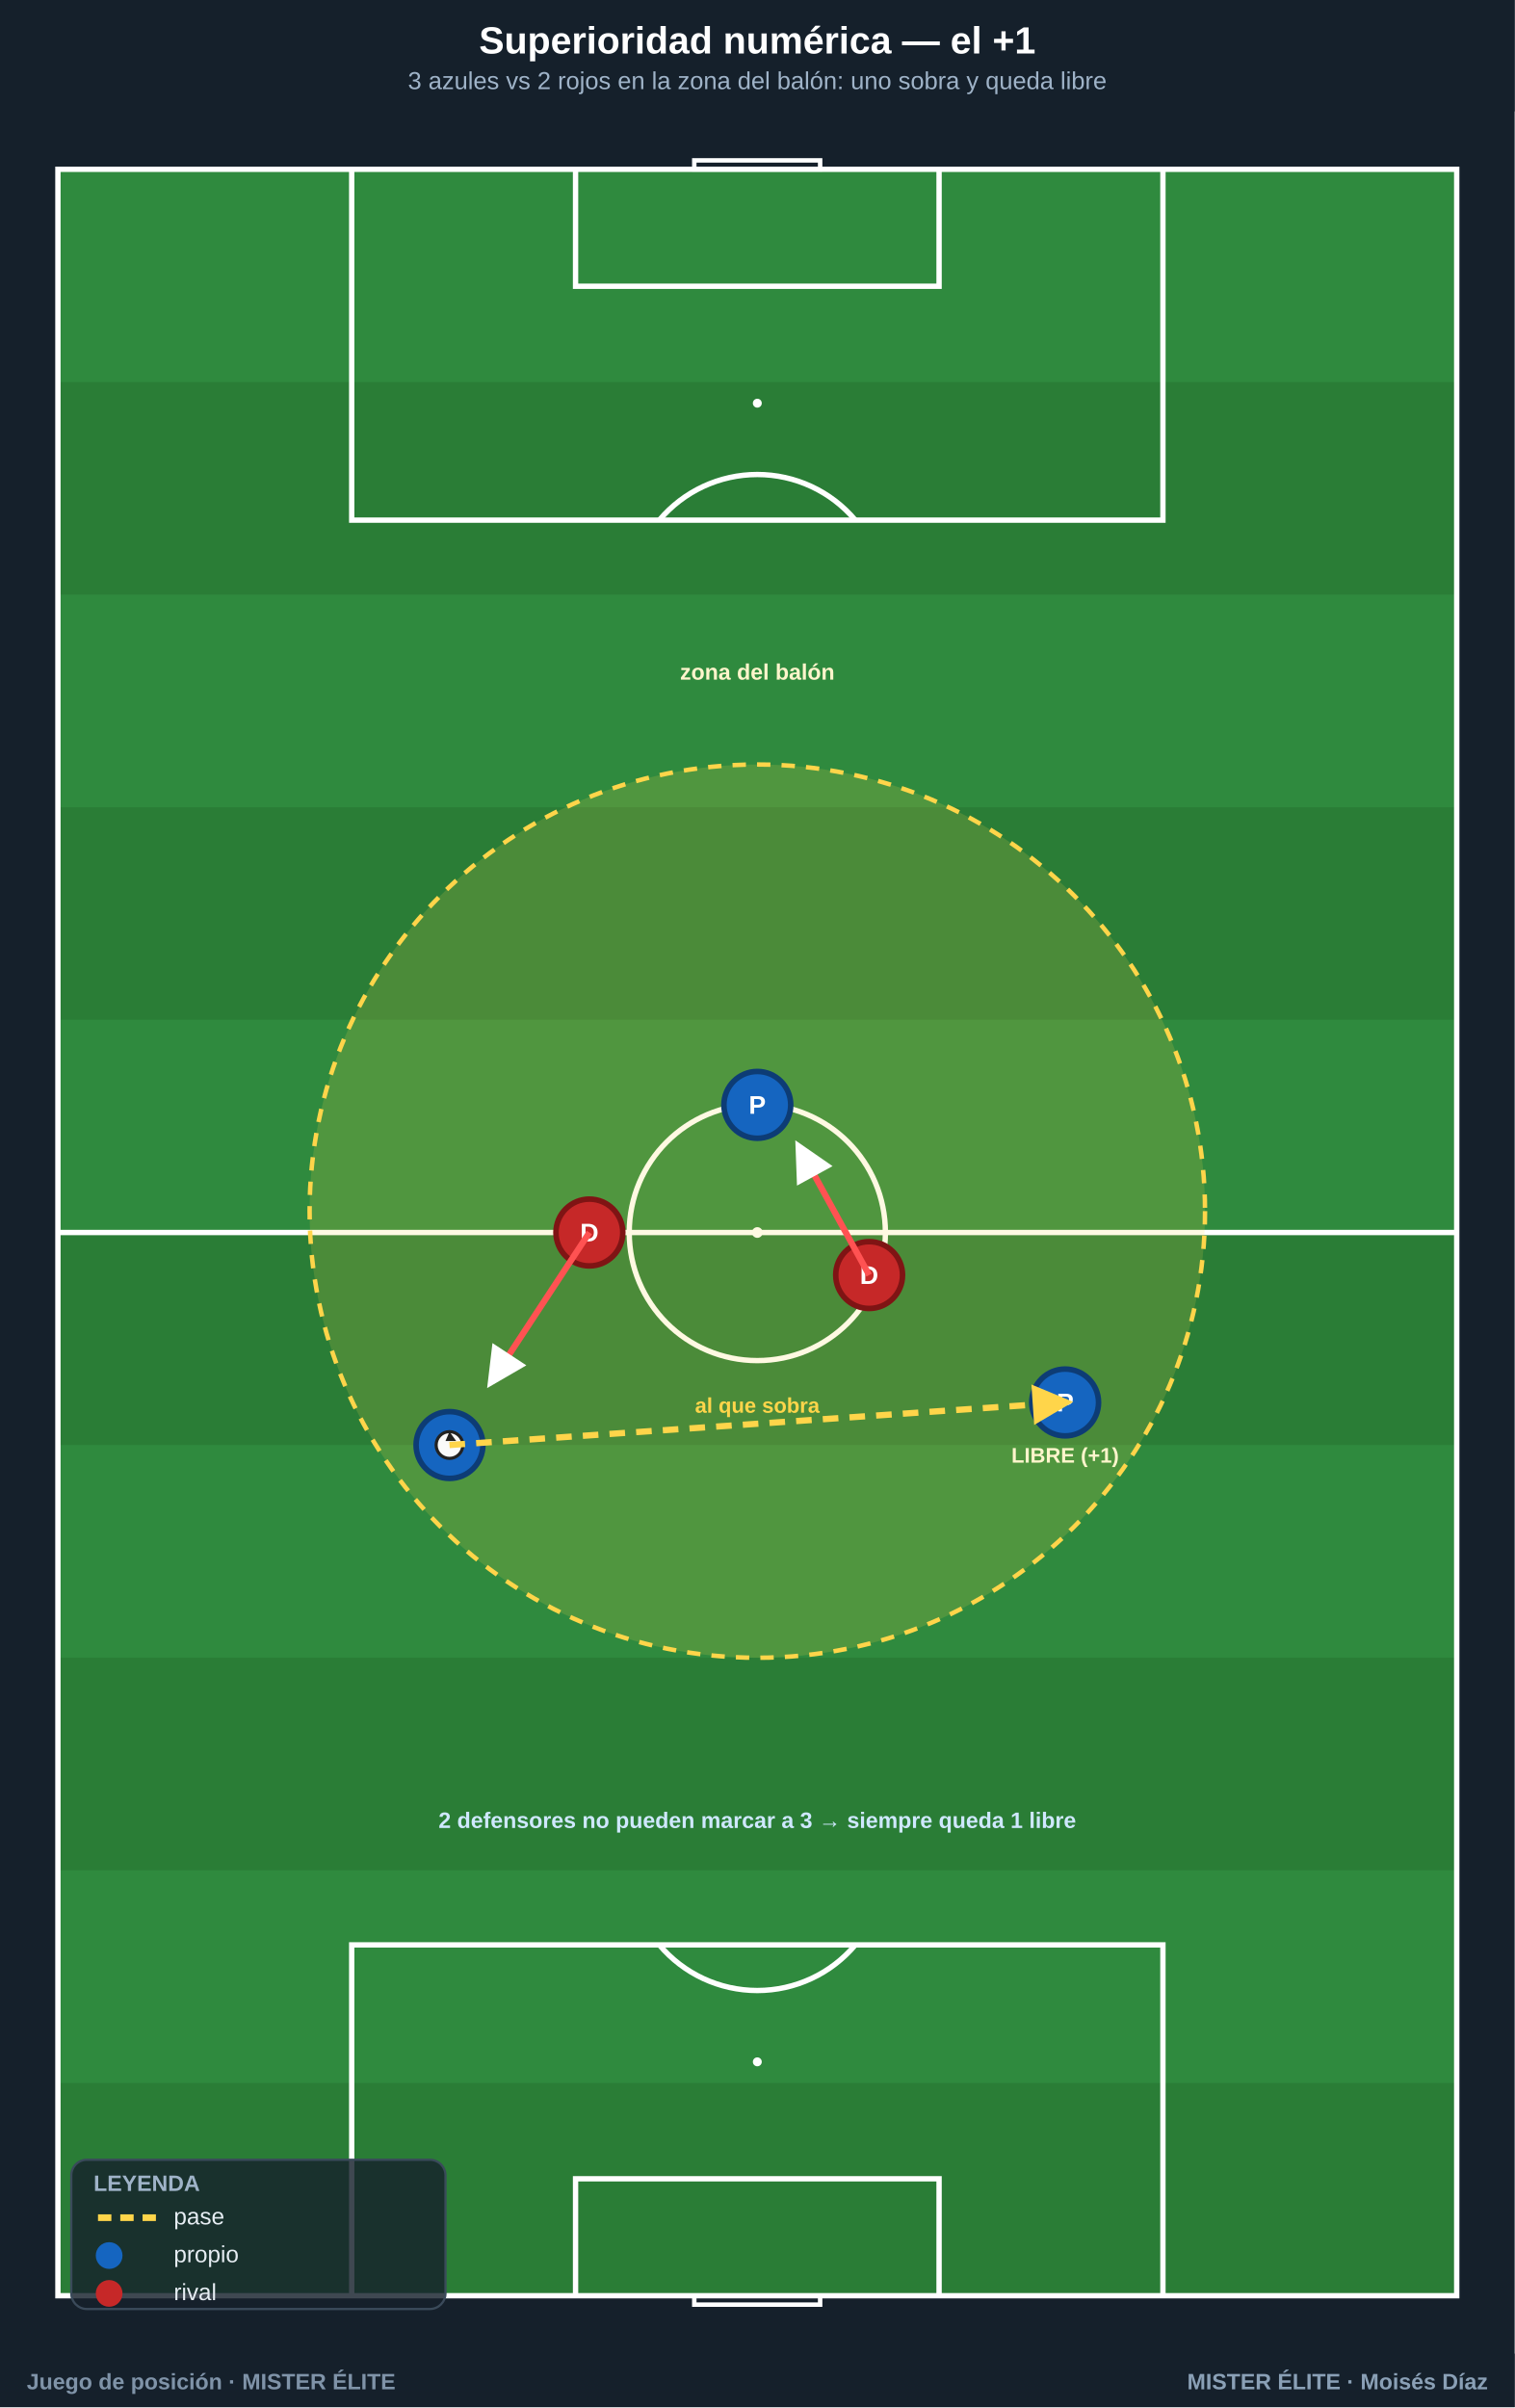
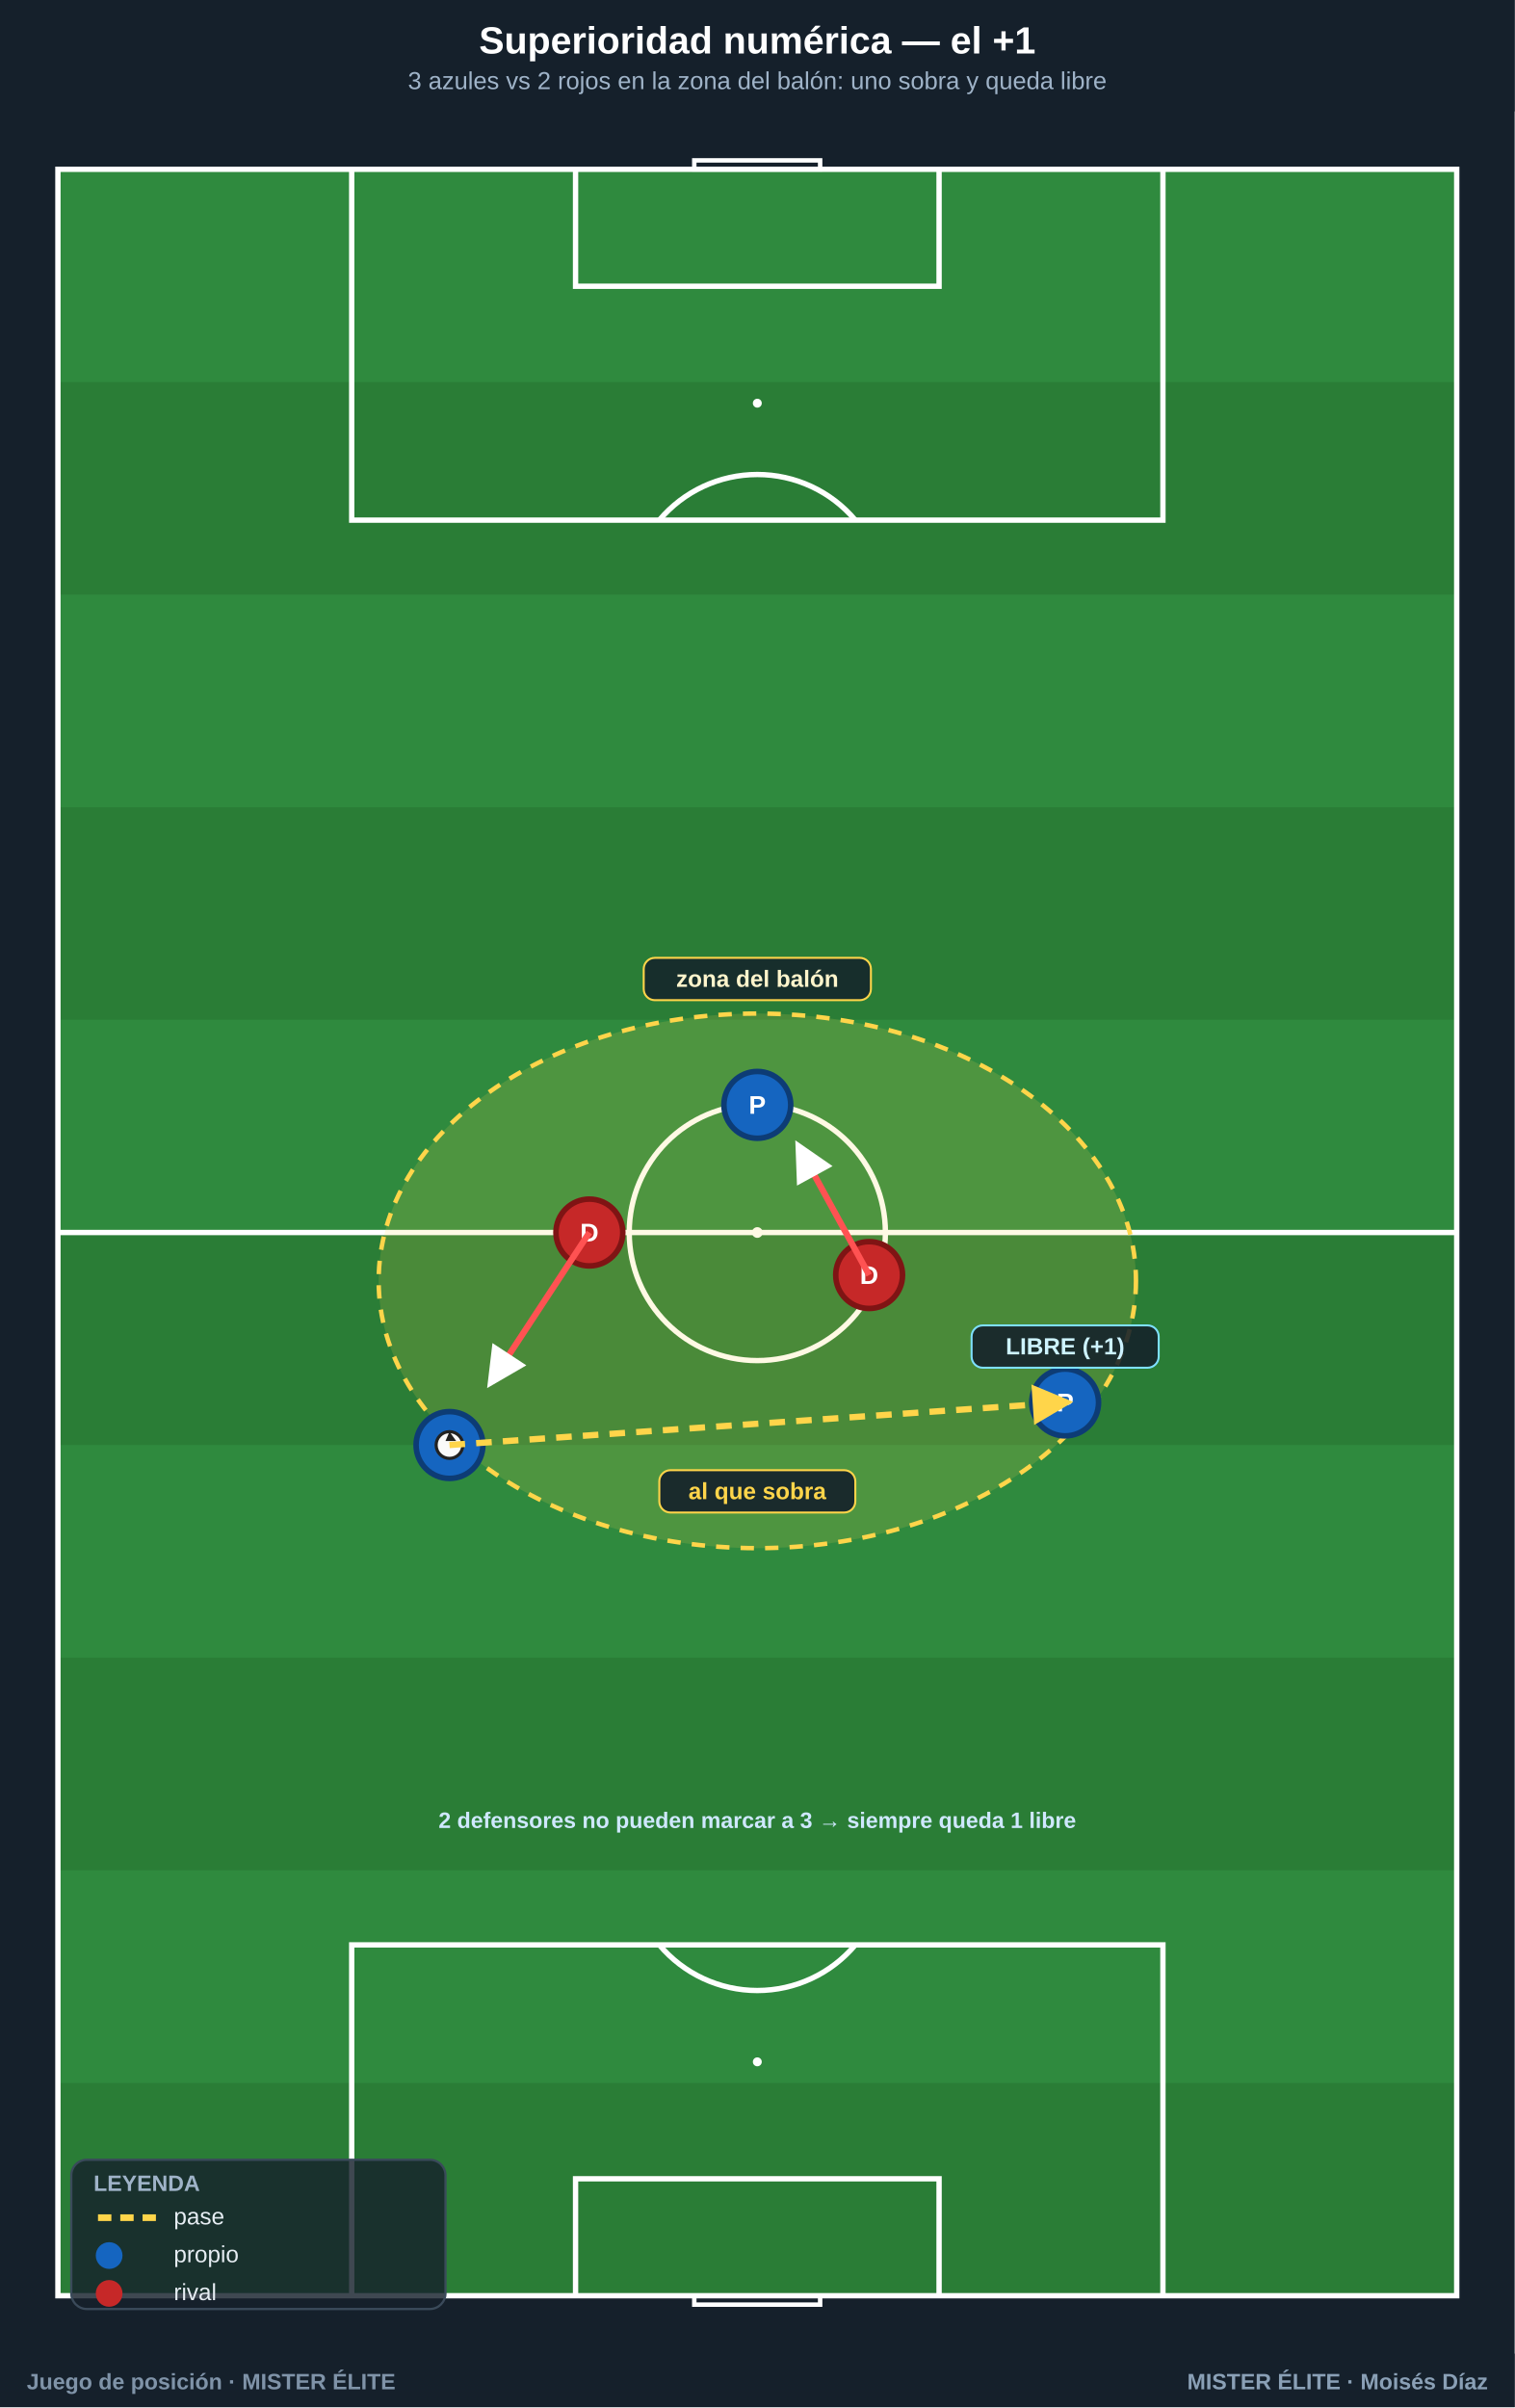
<svg xmlns="http://www.w3.org/2000/svg" viewBox="0 0 680 1081" width="680" height="1081" font-family="Segoe UI,Arial,sans-serif">
  <defs>
    <linearGradient id="sky" x1="0" y1="0" x2="0" y2="1">
      <stop offset="0" stop-color="#2f8a3e" />
      <stop offset="1" stop-color="#2b8139" />
    </linearGradient>
    <marker id="ah_pass" viewBox="0 0 10 10" refX="8" refY="5" markerWidth="6.5" markerHeight="6.5" orient="auto-start-reverse">
      <path d="M0,0 L10,5 L0,10 z" fill="#ffd54a" />
    </marker>
    <marker id="ah_run" viewBox="0 0 10 10" refX="8" refY="5" markerWidth="6.5" markerHeight="6.5" orient="auto-start-reverse">
      <path d="M0,0 L10,5 L0,10 z" fill="#ffffff" />
    </marker>
    <marker id="ah_drive" viewBox="0 0 10 10" refX="8" refY="5" markerWidth="6.5" markerHeight="6.5" orient="auto-start-reverse">
      <path d="M0,0 L10,5 L0,10 z" fill="#7ee0ff" />
    </marker>
    <marker id="ah_white" viewBox="0 0 10 10" refX="8" refY="5" markerWidth="6.5" markerHeight="6.5" orient="auto-start-reverse">
      <path d="M0,0 L10,5 L0,10 z" fill="#ffffff" />
    </marker>
  </defs>
  <rect x="0.0" y="0.0" width="680.0" height="1080.6" fill="#15202b" />
  <rect x="26.0" y="76.0" width="628.0" height="96.0" fill="#2f8a3e" />
  <rect x="26.0" y="171.5" width="628.0" height="96.0" fill="#2a7d36" />
  <rect x="26.0" y="266.9" width="628.0" height="96.0" fill="#2f8a3e" />
  <rect x="26.0" y="362.4" width="628.0" height="96.0" fill="#2a7d36" />
  <rect x="26.0" y="457.8" width="628.0" height="96.0" fill="#2f8a3e" />
  <rect x="26.0" y="553.3" width="628.0" height="96.0" fill="#2a7d36" />
  <rect x="26.0" y="648.7" width="628.0" height="96.0" fill="#2f8a3e" />
  <rect x="26.0" y="744.2" width="628.0" height="96.0" fill="#2a7d36" />
  <rect x="26.0" y="839.6" width="628.0" height="96.0" fill="#2f8a3e" />
  <rect x="26.0" y="935.1" width="628.0" height="96.0" fill="#2a7d36" />
  <rect x="26.0" y="76.0" width="628.0" height="954.6" fill="none" stroke="#ffffff" stroke-width="2.4" />
  <line x1="26.0" y1="553.3" x2="654.0" y2="553.3" stroke="#ffffff" stroke-width="2.4" opacity="1" />
  <circle cx="340.0" cy="553.3" r="57.5" fill="none" stroke="#ffffff" stroke-width="2.4" />
  <circle cx="340.0" cy="553.3" r="2.4" fill="#ffffff" />
  <path d="M157.9,76.0 L157.9,233.5 L522.1,233.5 L522.1,76.0" fill="none" stroke="#ffffff" stroke-width="2.4" />
  <path d="M258.4,76.0 L258.4,128.5 L421.6,128.5 L421.6,76.0" fill="none" stroke="#ffffff" stroke-width="2.4" />
  <circle cx="340.0" cy="181.0" r="2.0" fill="#ffffff" />
  <rect x="311.7" y="72.0" width="56.5" height="4" fill="none" stroke="#ffffff" stroke-width="2" />
  <path d="M296.0,233.5 A57.5,57.5 0 0 1 384.0,233.5" fill="none" stroke="#ffffff" stroke-width="2.4" />
  <path d="M157.9,1030.6 L157.9,873.1 L522.1,873.1 L522.1,1030.6" fill="none" stroke="#ffffff" stroke-width="2.4" />
  <path d="M258.4,1030.6 L258.4,978.1 L421.6,978.1 L421.6,1030.6" fill="none" stroke="#ffffff" stroke-width="2.4" />
  <circle cx="340.0" cy="925.6" r="2.0" fill="#ffffff" />
  <rect x="311.7" y="1030.6" width="56.5" height="4" fill="none" stroke="#ffffff" stroke-width="2" />
  <path d="M296.0,873.1 A57.5,57.5 0 0 0 384.0,873.1" fill="none" stroke="#ffffff" stroke-width="2.4" />
  <rect x="0.0" y="0.0" width="680.0" height="50.0" fill="#15202b" />
  <text x="340.0" y="24.0" font-family="Segoe UI,Arial,sans-serif" font-size="17" font-weight="800" fill="#ffffff" text-anchor="middle">Superioridad numérica — el +1</text>
  <text x="340.0" y="40.0" font-family="Segoe UI,Arial,sans-serif" font-size="11" font-weight="500" fill="#9fb3c8" text-anchor="middle">3 azules vs 2 rojos en la zona del balón: uno sobra y queda libre</text>
  <rect x="0.0" y="1056.6" width="680.0" height="24.0" fill="#15202b" />
  <text x="668.0" y="1072.6" font-family="Segoe UI,Arial,sans-serif" font-size="10" font-weight="700" fill="#8aa0b6" text-anchor="end">MISTER ÉLITE · Moisés Díaz</text>
  <text x="12.0" y="1072.6" font-family="Segoe UI,Arial,sans-serif" font-size="10" font-weight="600" fill="#7f93a8" text-anchor="start">Juego de posición · MISTER ÉLITE</text>
-   <ellipse cx="340.0" cy="543.7" rx="201.0" ry="200.5" fill="#ffd54a" fill-opacity="0.16" stroke="#ffd54a" stroke-width="2" stroke-dasharray="6 5" />
-   <text x="340.0" y="305.1" font-family="Segoe UI,Arial,sans-serif" font-size="10" font-weight="600" fill="#fff5cc" text-anchor="middle">zona del balón</text>
+   <ellipse cx="340.0" cy="575.0" rx="170.0" ry="120.0" fill="#ffd54a" fill-opacity="0.15" stroke="#ffd54a" stroke-width="2" stroke-dasharray="6 5" />
+   <rect x="289.0" y="430.0" width="102" height="19" rx="5" fill="#15202b" fill-opacity="0.85" stroke="#ffd54a" stroke-width="0.9" />
+   <text x="340.0" y="443.0" font-family="Segoe UI,Arial,sans-serif" font-size="10.5" font-weight="700" fill="#fff5cc" text-anchor="middle">zona del balón</text>
  <g>
    <circle cx="201.8" cy="648.7" r="15" fill="#1565c0" stroke="#0d3c75" stroke-width="2.5" />
    <text x="201.8" y="652.7" font-family="Segoe UI,Arial" font-size="11.5" font-weight="800" fill="#fff" text-anchor="middle">P</text>
  </g>
  <circle cx="201.8" cy="648.7" r="6.0" fill="#fafafa" stroke="#222" stroke-width="1.4" />
  <path d="M201.8,642.7 l3.0,4.2 l-4.8,0 z" fill="#222" />
  <g>
    <circle cx="340.0" cy="496.0" r="15" fill="#1565c0" stroke="#0d3c75" stroke-width="2.5" />
    <text x="340.0" y="500.0" font-family="Segoe UI,Arial" font-size="11.5" font-weight="800" fill="#fff" text-anchor="middle">P</text>
  </g>
  <g>
    <circle cx="478.2" cy="629.6" r="15" fill="#1565c0" stroke="#0d3c75" stroke-width="2.5" />
    <text x="478.2" y="633.6" font-family="Segoe UI,Arial" font-size="11.5" font-weight="800" fill="#fff" text-anchor="middle">P</text>
  </g>
-   <text x="478.2" y="656.6" font-family="Segoe UI,Arial,sans-serif" font-size="9.5" font-weight="600" fill="#fff5cc" text-anchor="middle">LIBRE (+1)</text>
+   <rect x="436.2" y="595.0" width="84" height="19" rx="5" fill="#15202b" fill-opacity="0.88" stroke="#7ee0ff" stroke-width="0.9" />
+   <text x="478.2" y="608.0" font-family="Segoe UI,Arial,sans-serif" font-size="10.5" font-weight="700" fill="#cdf3ff" text-anchor="middle">LIBRE (+1)</text>
  <g>
    <circle cx="264.6" cy="553.3" r="15" fill="#c62828" stroke="#7f1414" stroke-width="2.5" />
    <text x="264.6" y="557.3" font-family="Segoe UI,Arial" font-size="11.5" font-weight="800" fill="#fff" text-anchor="middle">D</text>
  </g>
  <g>
    <circle cx="390.2" cy="572.4" r="15" fill="#c62828" stroke="#7f1414" stroke-width="2.5" />
    <text x="390.2" y="576.4" font-family="Segoe UI,Arial" font-size="11.5" font-weight="800" fill="#fff" text-anchor="middle">D</text>
  </g>
  <line x1="264.6" y1="553.3" x2="220.7" y2="620.1" stroke="#ff5252" stroke-width="2.8" marker-end="url(#ah_run)" />
  <line x1="390.2" y1="572.4" x2="358.8" y2="515.1" stroke="#ff5252" stroke-width="2.8" marker-end="url(#ah_run)" />
  <line x1="201.8" y1="648.7" x2="478.2" y2="629.6" stroke="#ffd54a" stroke-width="2.8" stroke-dasharray="7 5" marker-end="url(#ah_pass)" />
-   <text x="340.0" y="634.2" font-family="Segoe UI,Arial,sans-serif" font-size="9.5" font-weight="700" fill="#ffd54a" text-anchor="middle">al que sobra</text>
+   <rect x="296.0" y="660.0" width="88" height="19" rx="5" fill="#15202b" fill-opacity="0.9" stroke="#ffd54a" stroke-width="0.9" />
+   <text x="340.0" y="673.0" font-family="Segoe UI,Arial,sans-serif" font-size="10.5" font-weight="700" fill="#ffd54a" text-anchor="middle">al que sobra</text>
  <text x="340.0" y="820.6" font-family="Segoe UI,Arial,sans-serif" font-size="10" font-weight="600" fill="#cfe8ff" text-anchor="middle">2 defensores no pueden marcar a 3 → siempre queda 1 libre</text>
  <g>
    <rect x="32" y="969.56" width="168" height="67" rx="7" fill="#15202b" fill-opacity="0.82" stroke="#3a4a5a" stroke-width="1" />
    <text x="42" y="983.56" font-family="Segoe UI,Arial" font-size="10" font-weight="800" fill="#9fb3c8">LEYENDA</text>
    <line x1="44" y1="995.56" x2="70" y2="995.56" stroke="#ffd54a" stroke-width="3" stroke-dasharray="6 4" />
    <text x="78" y="998.56" font-family="Segoe UI,Arial" font-size="10.5" fill="#e6edf3">pase</text>
    <circle cx="49" cy="1012.56" r="6" fill="#1565c0" />
    <text x="78" y="1015.56" font-family="Segoe UI,Arial" font-size="10.5" fill="#e6edf3">propio</text>
    <circle cx="49" cy="1029.56" r="6" fill="#c62828" />
    <text x="78" y="1032.56" font-family="Segoe UI,Arial" font-size="10.5" fill="#e6edf3">rival</text>
  </g>
</svg>
